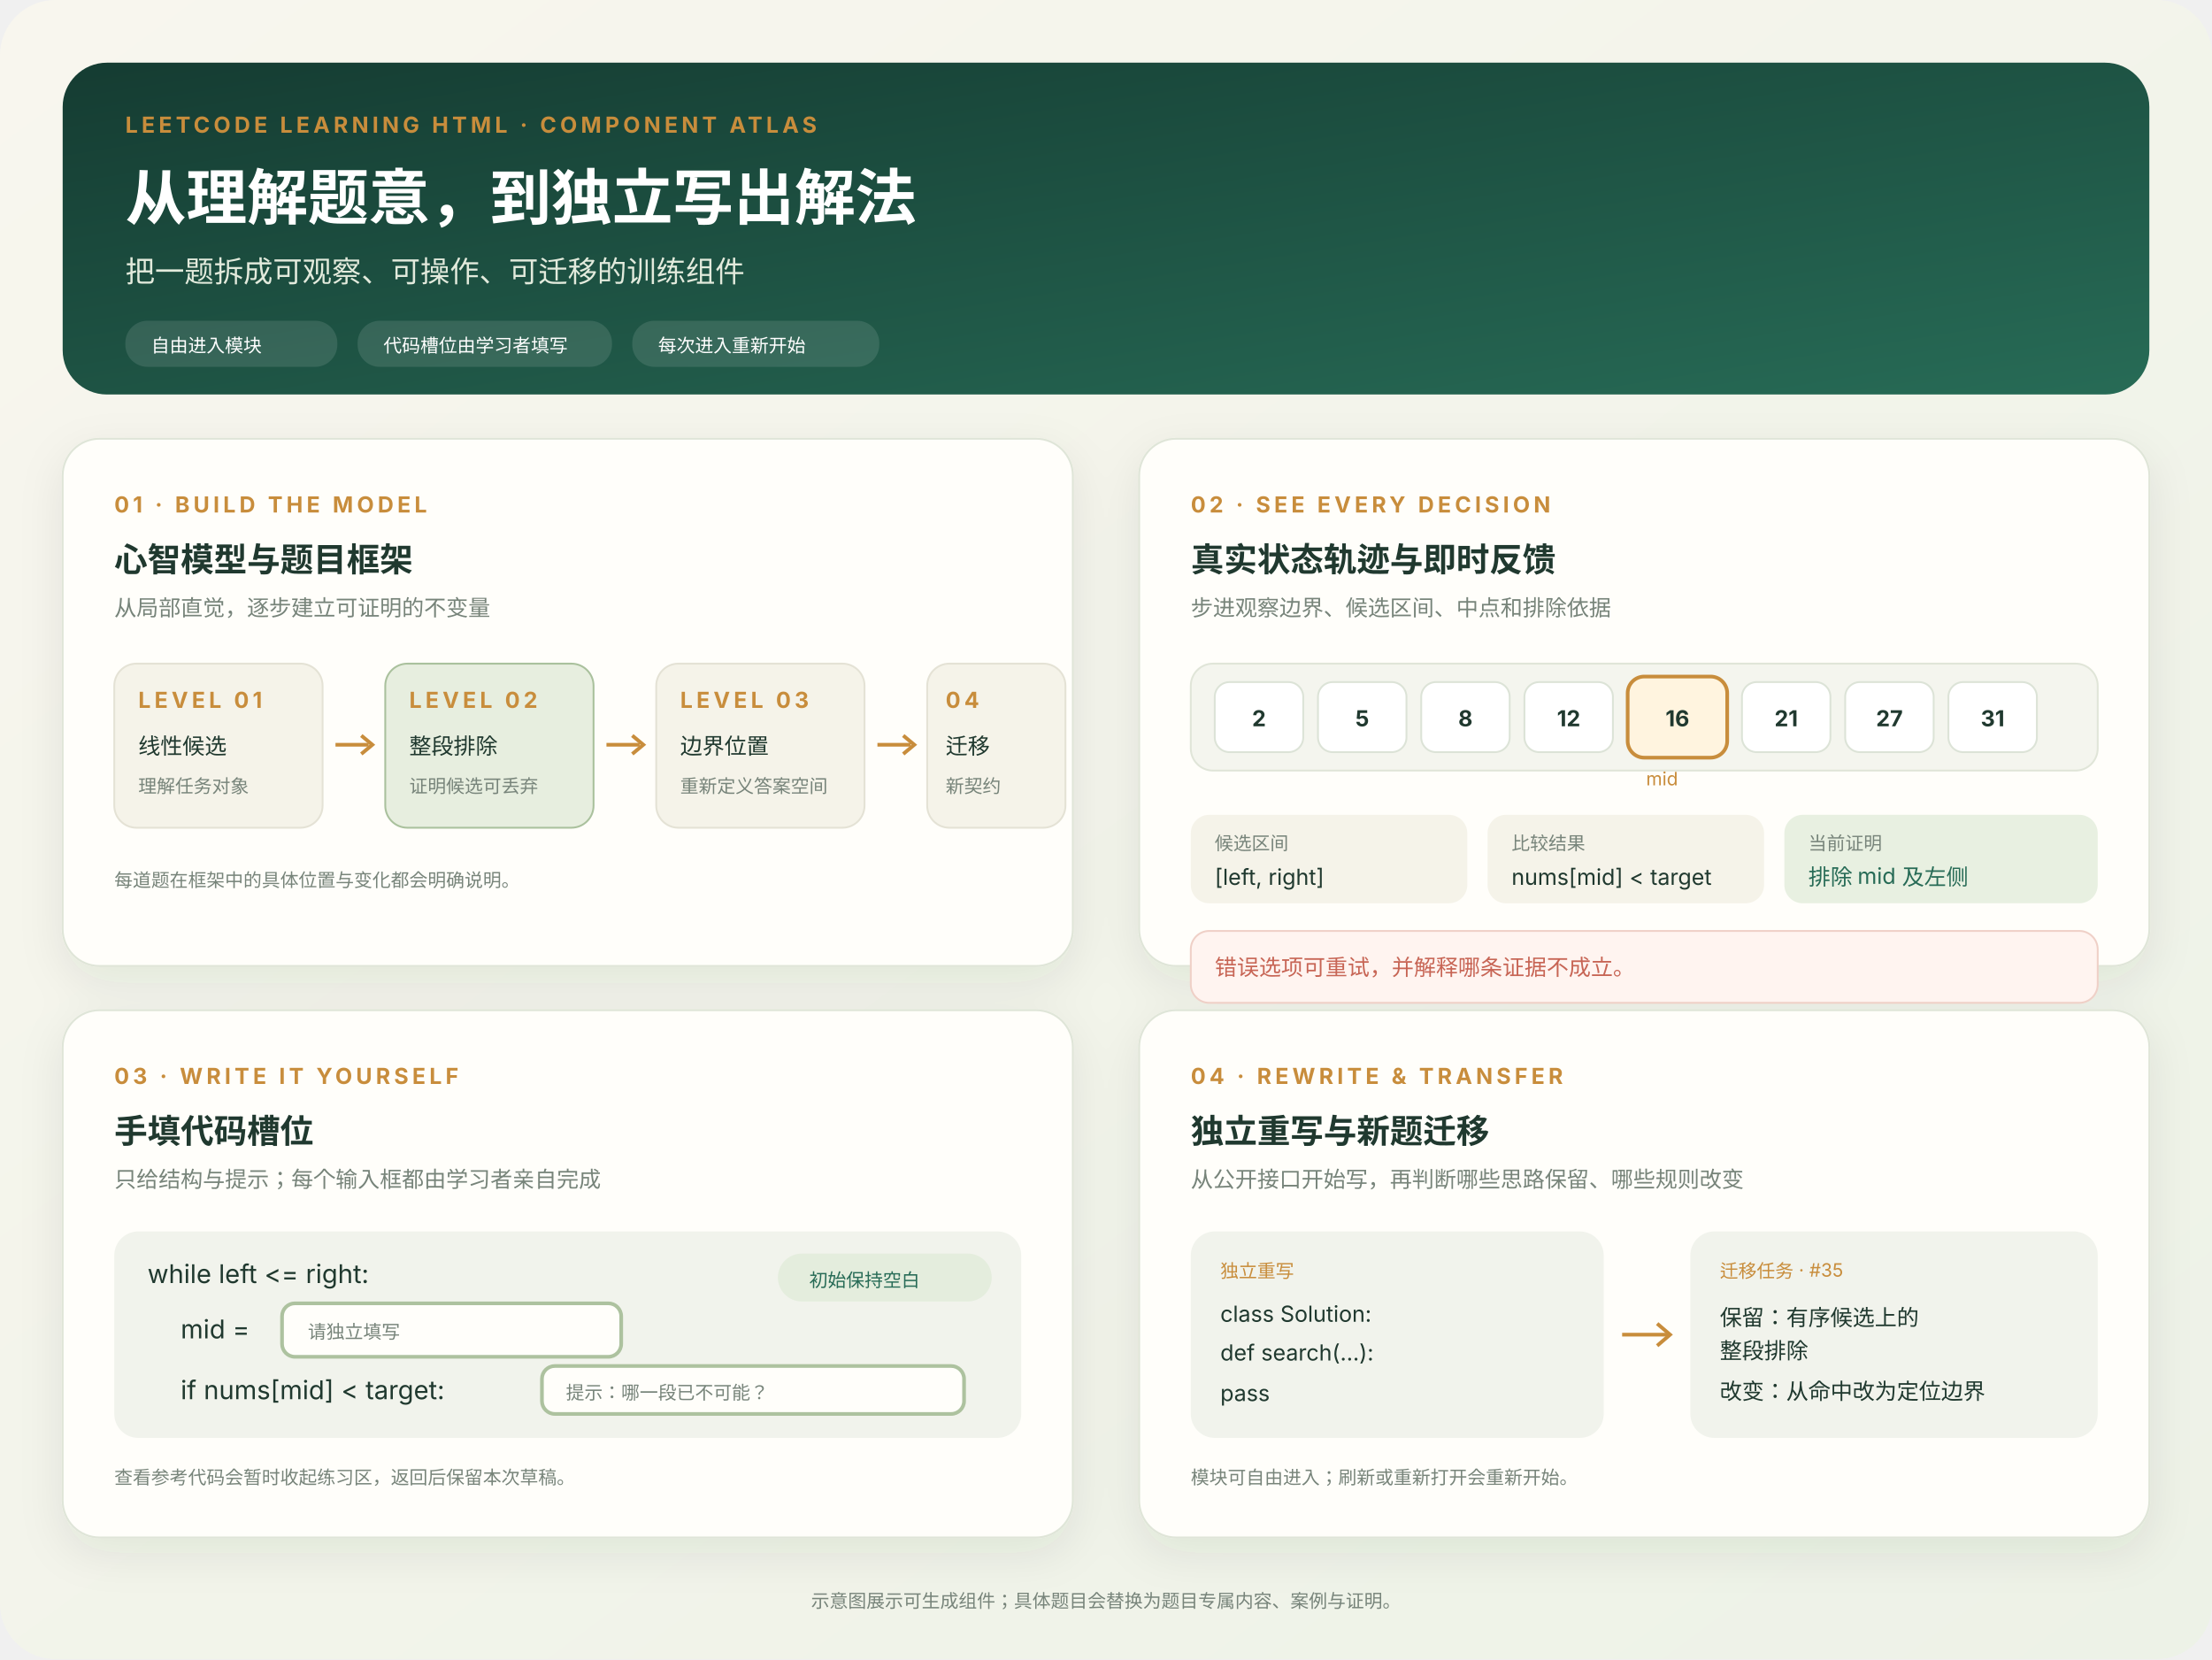
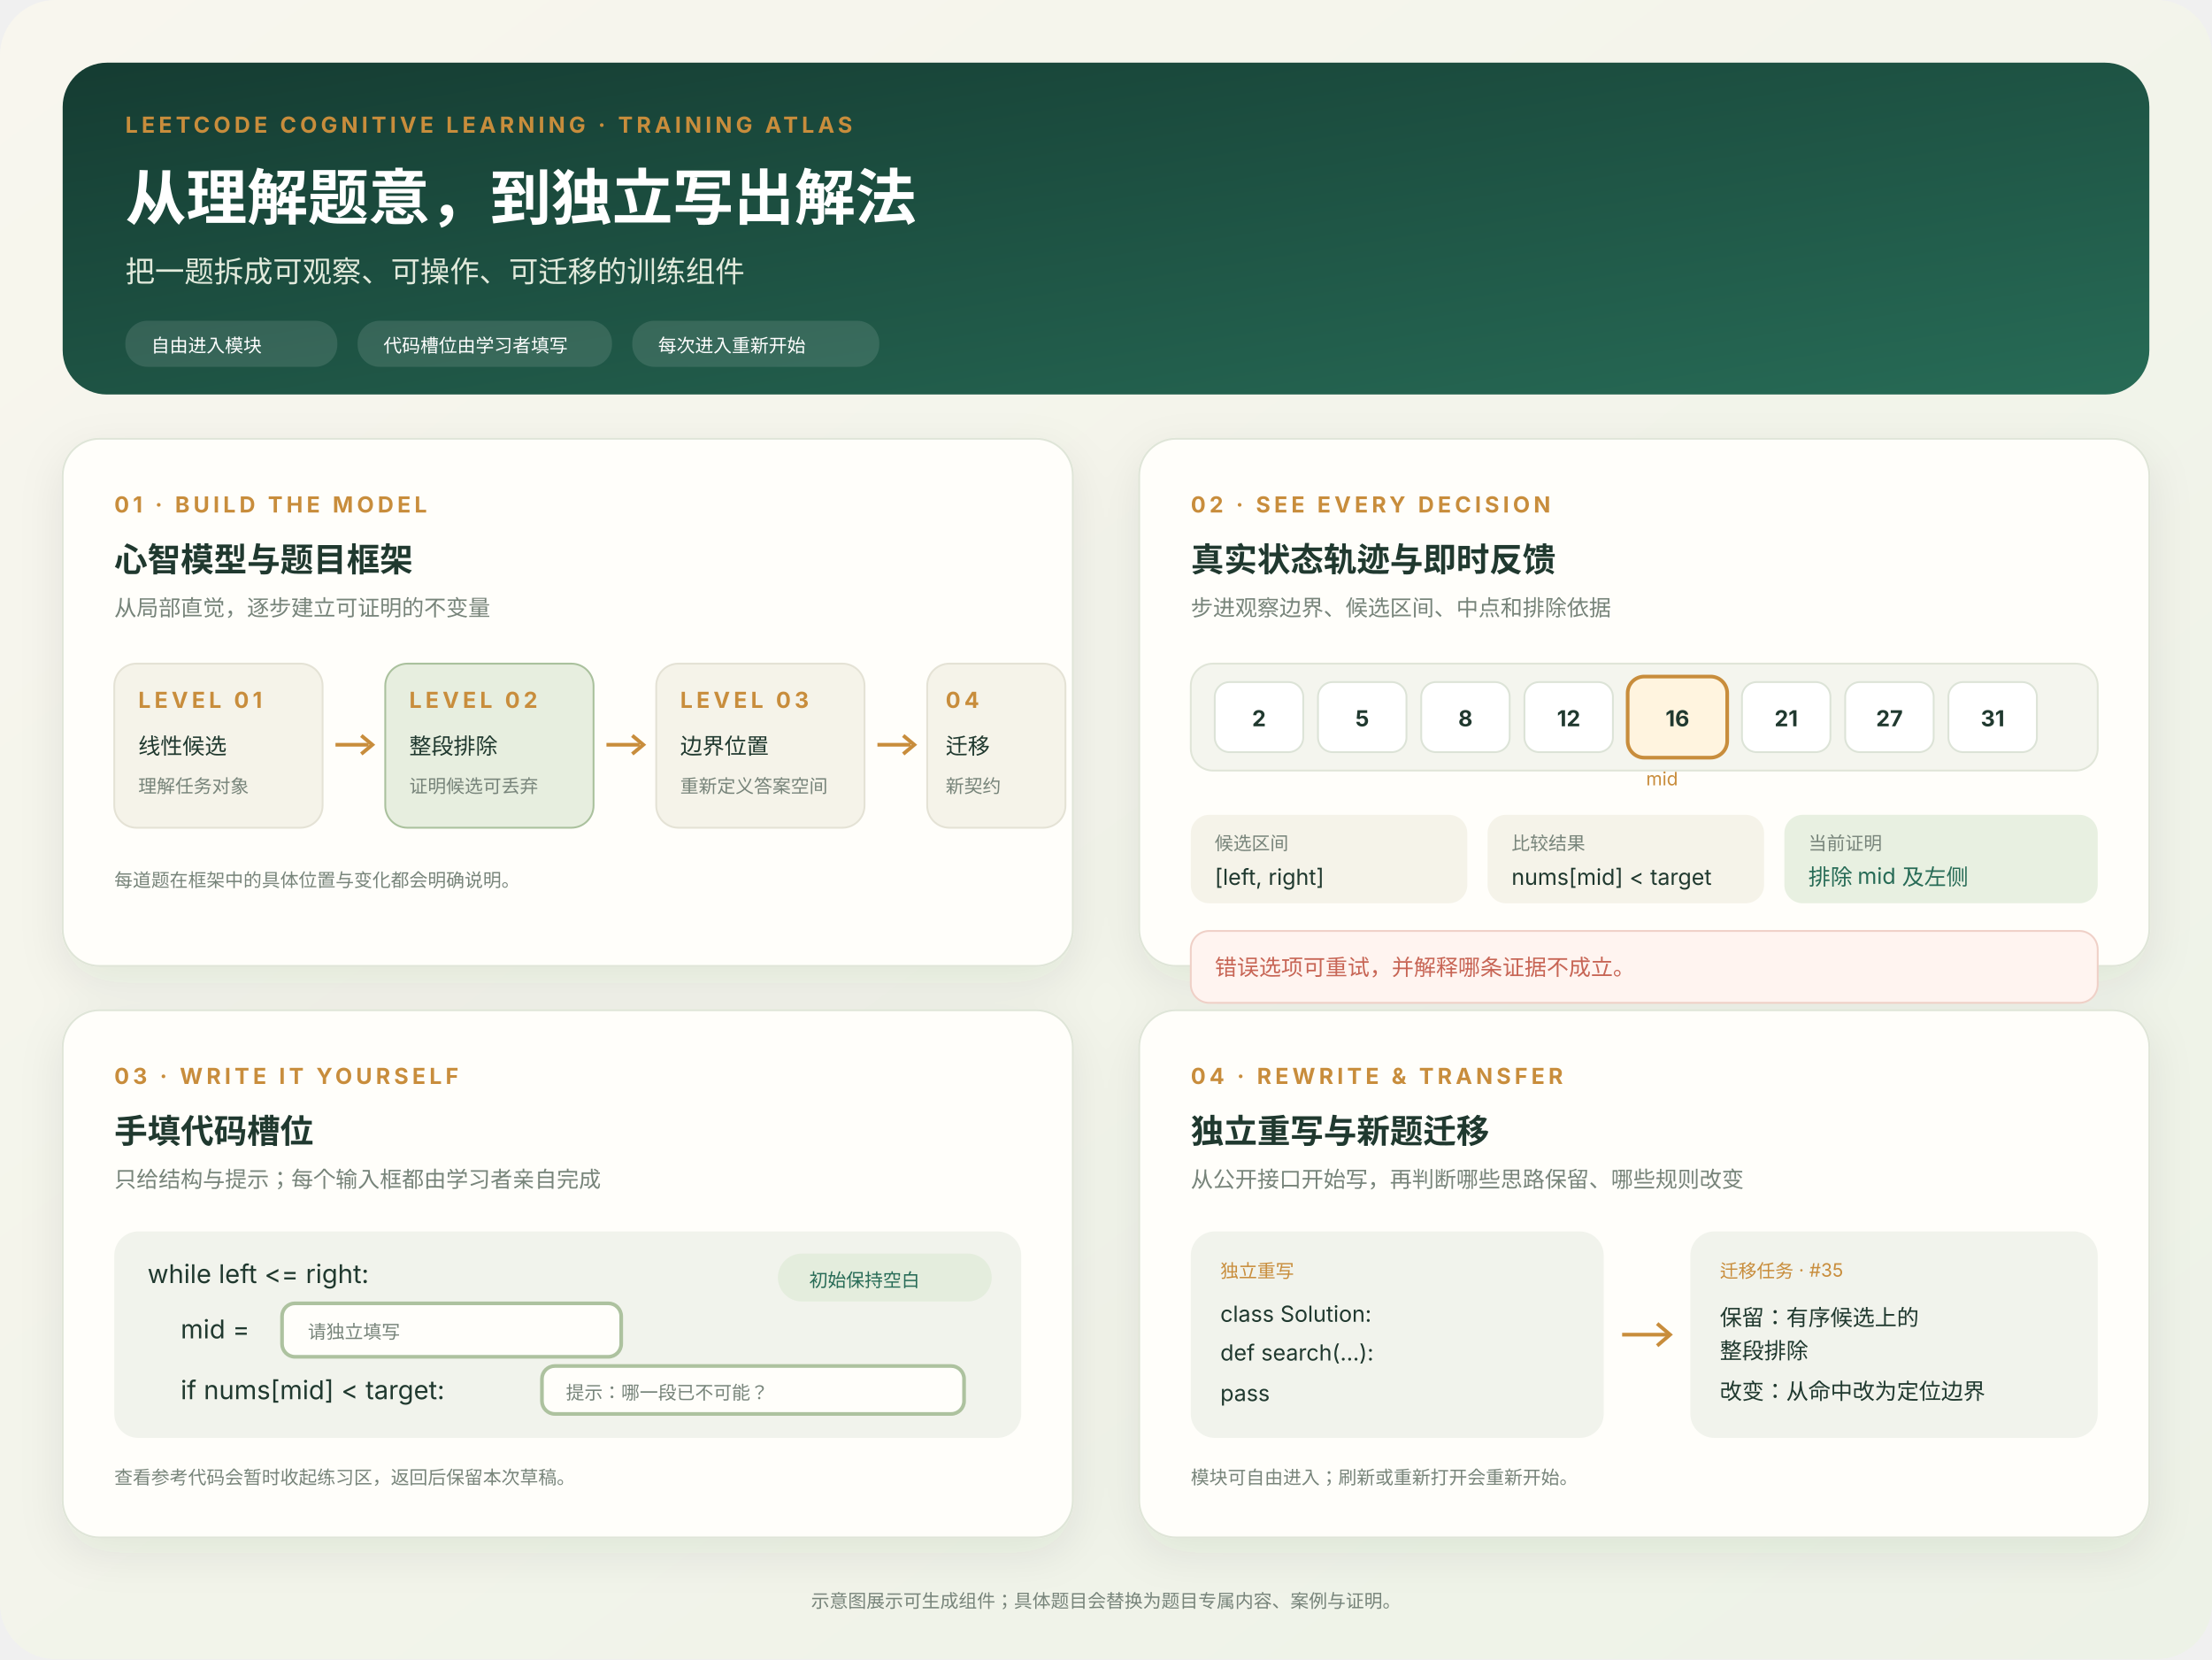
<svg xmlns="http://www.w3.org/2000/svg" width="1200" height="900" viewBox="0 0 1200 900" role="img" aria-labelledby="title desc">
  <defs>
    <linearGradient id="bg" x1="0" y1="0" x2="1" y2="1">
      <stop stop-color="#f8f6ee" />
      <stop offset="1" stop-color="#edf2e7" />
    </linearGradient>
    <linearGradient id="hero" x1="0" y1="0" x2="1" y2="1">
      <stop stop-color="#153c32" />
      <stop offset="1" stop-color="#276b56" />
    </linearGradient>
    <filter id="shadow" x="-10%" y="-10%" width="120%" height="130%">
      <feDropShadow dx="0" dy="8" stdDeviation="12" flood-color="#20392f" flood-opacity=".08" />
    </filter>
    <style>
      text{font-family:Inter,"Microsoft YaHei","PingFang SC",sans-serif;fill:#20392f}.muted{fill:#77847a}.eyebrow{font-size:12px;font-weight:700;letter-spacing:2px;fill:#c88d3c}.title{font-size:33px;font-weight:800}.lead{font-size:16px;fill:#e2eadc}.cardtitle{font-size:18px;font-weight:750}.small{font-size:12px}.tiny{font-size:10px}.white{fill:#fff}.green{fill:#276b56}.gold{fill:#c88d3c}.red{fill:#c76555}
    </style>
  </defs>
  <rect width="1200" height="900" rx="30" fill="url(#bg)" />
  <rect x="34" y="34" width="1132" height="180" rx="24" fill="url(#hero)" />
-   <text x="68" y="72" class="eyebrow" fill="#e1b265">LEETCODE LEARNING HTML · COMPONENT ATLAS</text>
+   <text x="68" y="72" class="eyebrow" fill="#e1b265">LEETCODE COGNITIVE LEARNING · TRAINING ATLAS</text>
  <text x="68" y="119" class="title white">从理解题意，到独立写出解法</text>
  <text x="68" y="153" class="lead">把一题拆成可观察、可操作、可迁移的训练组件</text>
  <g transform="translate(68 174)">
    <rect width="115" height="25" rx="12" fill="#ffffff1c" />
    <text x="14" y="17" class="tiny white">自由进入模块</text>
    <rect x="126" width="138" height="25" rx="12" fill="#ffffff1c" />
    <text x="140" y="17" class="tiny white">代码槽位由学习者填写</text>
    <rect x="275" width="134" height="25" rx="12" fill="#ffffff1c" />
    <text x="289" y="17" class="tiny white">每次进入重新开始</text>
  </g>
  <g filter="url(#shadow)">
    <rect x="34" y="238" width="548" height="286" rx="20" fill="#fffefa" stroke="#dfe5d8" />
    <rect x="618" y="238" width="548" height="286" rx="20" fill="#fffefa" stroke="#dfe5d8" />
    <rect x="34" y="548" width="548" height="286" rx="20" fill="#fffefa" stroke="#dfe5d8" />
    <rect x="618" y="548" width="548" height="286" rx="20" fill="#fffefa" stroke="#dfe5d8" />
  </g>
  <text x="62" y="278" class="eyebrow">01 · BUILD THE MODEL</text>
  <text x="62" y="310" class="cardtitle">心智模型与题目框架</text>
  <text x="62" y="334" class="small muted">从局部直觉，逐步建立可证明的不变量</text>
  <g transform="translate(62 360)">
    <rect width="113" height="89" rx="12" fill="#f5f3e9" stroke="#e4e2d5" />
    <text x="13" y="24" class="eyebrow">LEVEL 01</text>
    <text x="13" y="49" class="small">线性候选</text>
    <text x="13" y="70" class="tiny muted">理解任务对象</text>
    <path d="M120 44h18" stroke="#c88d3c" stroke-width="2" />
    <path d="m134 39 6 5-6 5" fill="none" stroke="#c88d3c" stroke-width="2" />
    <rect x="147" width="113" height="89" rx="12" fill="#e7eedf" stroke="#aac19d" />
    <text x="160" y="24" class="eyebrow">LEVEL 02</text>
    <text x="160" y="49" class="small">整段排除</text>
    <text x="160" y="70" class="tiny muted">证明候选可丢弃</text>
    <path d="M267 44h18" stroke="#c88d3c" stroke-width="2" />
    <path d="m281 39 6 5-6 5" fill="none" stroke="#c88d3c" stroke-width="2" />
    <rect x="294" width="113" height="89" rx="12" fill="#f5f3e9" stroke="#e4e2d5" />
    <text x="307" y="24" class="eyebrow">LEVEL 03</text>
    <text x="307" y="49" class="small">边界位置</text>
    <text x="307" y="70" class="tiny muted">重新定义答案空间</text>
    <path d="M414 44h18" stroke="#c88d3c" stroke-width="2" />
    <path d="m428 39 6 5-6 5" fill="none" stroke="#c88d3c" stroke-width="2" />
    <rect x="441" width="75" height="89" rx="12" fill="#f5f3e9" stroke="#e4e2d5" />
    <text x="451" y="24" class="eyebrow">04</text>
    <text x="451" y="49" class="small">迁移</text>
    <text x="451" y="70" class="tiny muted">新契约</text>
  </g>
  <text x="62" y="481" class="tiny muted">每道题在框架中的具体位置与变化都会明确说明。</text>
  <text x="646" y="278" class="eyebrow">02 · SEE EVERY DECISION</text>
  <text x="646" y="310" class="cardtitle">真实状态轨迹与即时反馈</text>
  <text x="646" y="334" class="small muted">步进观察边界、候选区间、中点和排除依据</text>
  <g transform="translate(646 360)">
    <rect width="492" height="58" rx="12" fill="#f4f5ee" stroke="#e0e5d8" />
    <g font-weight="700" text-anchor="middle">
      <rect x="13" y="10" width="48" height="38" rx="8" fill="#fff" stroke="#dce3d7" />
      <text x="37" y="34" class="small">2</text>
      <rect x="69" y="10" width="48" height="38" rx="8" fill="#fff" stroke="#dce3d7" />
      <text x="93" y="34" class="small">5</text>
      <rect x="125" y="10" width="48" height="38" rx="8" fill="#fff" stroke="#dce3d7" />
      <text x="149" y="34" class="small">8</text>
      <rect x="181" y="10" width="48" height="38" rx="8" fill="#fff" stroke="#dce3d7" />
      <text x="205" y="34" class="small">12</text>
      <rect x="237" y="7" width="54" height="44" rx="9" fill="#fff4df" stroke="#c88d3c" stroke-width="2" />
      <text x="264" y="34" class="small">16</text>
      <rect x="299" y="10" width="48" height="38" rx="8" fill="#fff" stroke="#dce3d7" />
      <text x="323" y="34" class="small">21</text>
      <rect x="355" y="10" width="48" height="38" rx="8" fill="#fff" stroke="#dce3d7" />
      <text x="379" y="34" class="small">27</text>
      <rect x="411" y="10" width="48" height="38" rx="8" fill="#fff" stroke="#dce3d7" />
      <text x="435" y="34" class="small">31</text>
    </g>
    <text x="247" y="66" class="tiny gold">mid</text>
    <rect y="82" width="150" height="48" rx="10" fill="#f5f3e9" />
    <text x="13" y="101" class="tiny muted">候选区间</text>
    <text x="13" y="120" class="small">[left, right]</text>
    <rect x="161" y="82" width="150" height="48" rx="10" fill="#f5f3e9" />
    <text x="174" y="101" class="tiny muted">比较结果</text>
    <text x="174" y="120" class="small">nums[mid] &lt; target</text>
    <rect x="322" y="82" width="170" height="48" rx="10" fill="#e8f0e1" />
    <text x="335" y="101" class="tiny muted">当前证明</text>
    <text x="335" y="120" class="small green">排除 mid 及左侧</text>
    <rect y="145" width="492" height="39" rx="10" fill="#fff4f0" stroke="#efd0c7" />
    <text x="13" y="169" class="small red">错误选项可重试，并解释哪条证据不成立。</text>
  </g>
  <text x="62" y="588" class="eyebrow">03 · WRITE IT YOURSELF</text>
  <text x="62" y="620" class="cardtitle">手填代码槽位</text>
  <text x="62" y="644" class="small muted">只给结构与提示；每个输入框都由学习者亲自完成</text>
  <g transform="translate(62 668)">
    <rect width="492" height="112" rx="13" fill="#f1f3ec" />
    <text x="18" y="28" font-family="Consolas,monospace" font-size="14">while left &lt;= right:</text>
    <text x="36" y="58" font-family="Consolas,monospace" font-size="14">mid = </text>
    <rect x="91" y="39" width="184" height="29" rx="7" fill="#fffefa" stroke="#adc29f" stroke-width="2" />
    <text x="105" y="58" class="tiny muted">请独立填写</text>
    <text x="36" y="91" font-family="Consolas,monospace" font-size="14">if nums[mid] &lt; target:</text>
    <rect x="232" y="73" width="229" height="26" rx="7" fill="#fffefa" stroke="#adc29f" stroke-width="2" />
    <text x="245" y="91" class="tiny muted">提示：哪一段已不可能？</text>
    <rect x="360" y="12" width="116" height="26" rx="13" fill="#e4eddd" />
    <text x="377" y="30" class="tiny green">初始保持空白</text>
  </g>
  <text x="62" y="805" class="tiny muted">查看参考代码会暂时收起练习区，返回后保留本次草稿。</text>
  <text x="646" y="588" class="eyebrow">04 · REWRITE &amp; TRANSFER</text>
  <text x="646" y="620" class="cardtitle">独立重写与新题迁移</text>
  <text x="646" y="644" class="small muted">从公开接口开始写，再判断哪些思路保留、哪些规则改变</text>
  <g transform="translate(646 668)">
    <rect width="224" height="112" rx="13" fill="#f1f3ec" />
    <text x="16" y="25" class="tiny gold">独立重写</text>
    <text x="16" y="49" font-family="Consolas,monospace" font-size="12">class Solution:</text>
    <text x="16" y="70" font-family="Consolas,monospace" font-size="12">  def search(...):</text>
    <text x="16" y="92" font-family="Consolas,monospace" font-size="12" fill="#8a948b">    pass</text>
    <path d="M234 56h26" stroke="#c88d3c" stroke-width="2" />
    <path d="m253 50 7 6-7 6" fill="none" stroke="#c88d3c" stroke-width="2" />
    <rect x="271" width="221" height="112" rx="13" fill="#f1f3ec" />
    <text x="287" y="25" class="tiny gold">迁移任务 · #35</text>
    <text x="287" y="51" class="small">保留：有序候选上的</text>
    <text x="287" y="69" class="small">整段排除</text>
    <text x="287" y="91" class="small">改变：从命中改为定位边界</text>
  </g>
  <text x="646" y="805" class="tiny muted">模块可自由进入；刷新或重新打开会重新开始。</text>
  <text x="600" y="872" text-anchor="middle" class="tiny muted">示意图展示可生成组件；具体题目会替换为题目专属内容、案例与证明。</text>
</svg>
